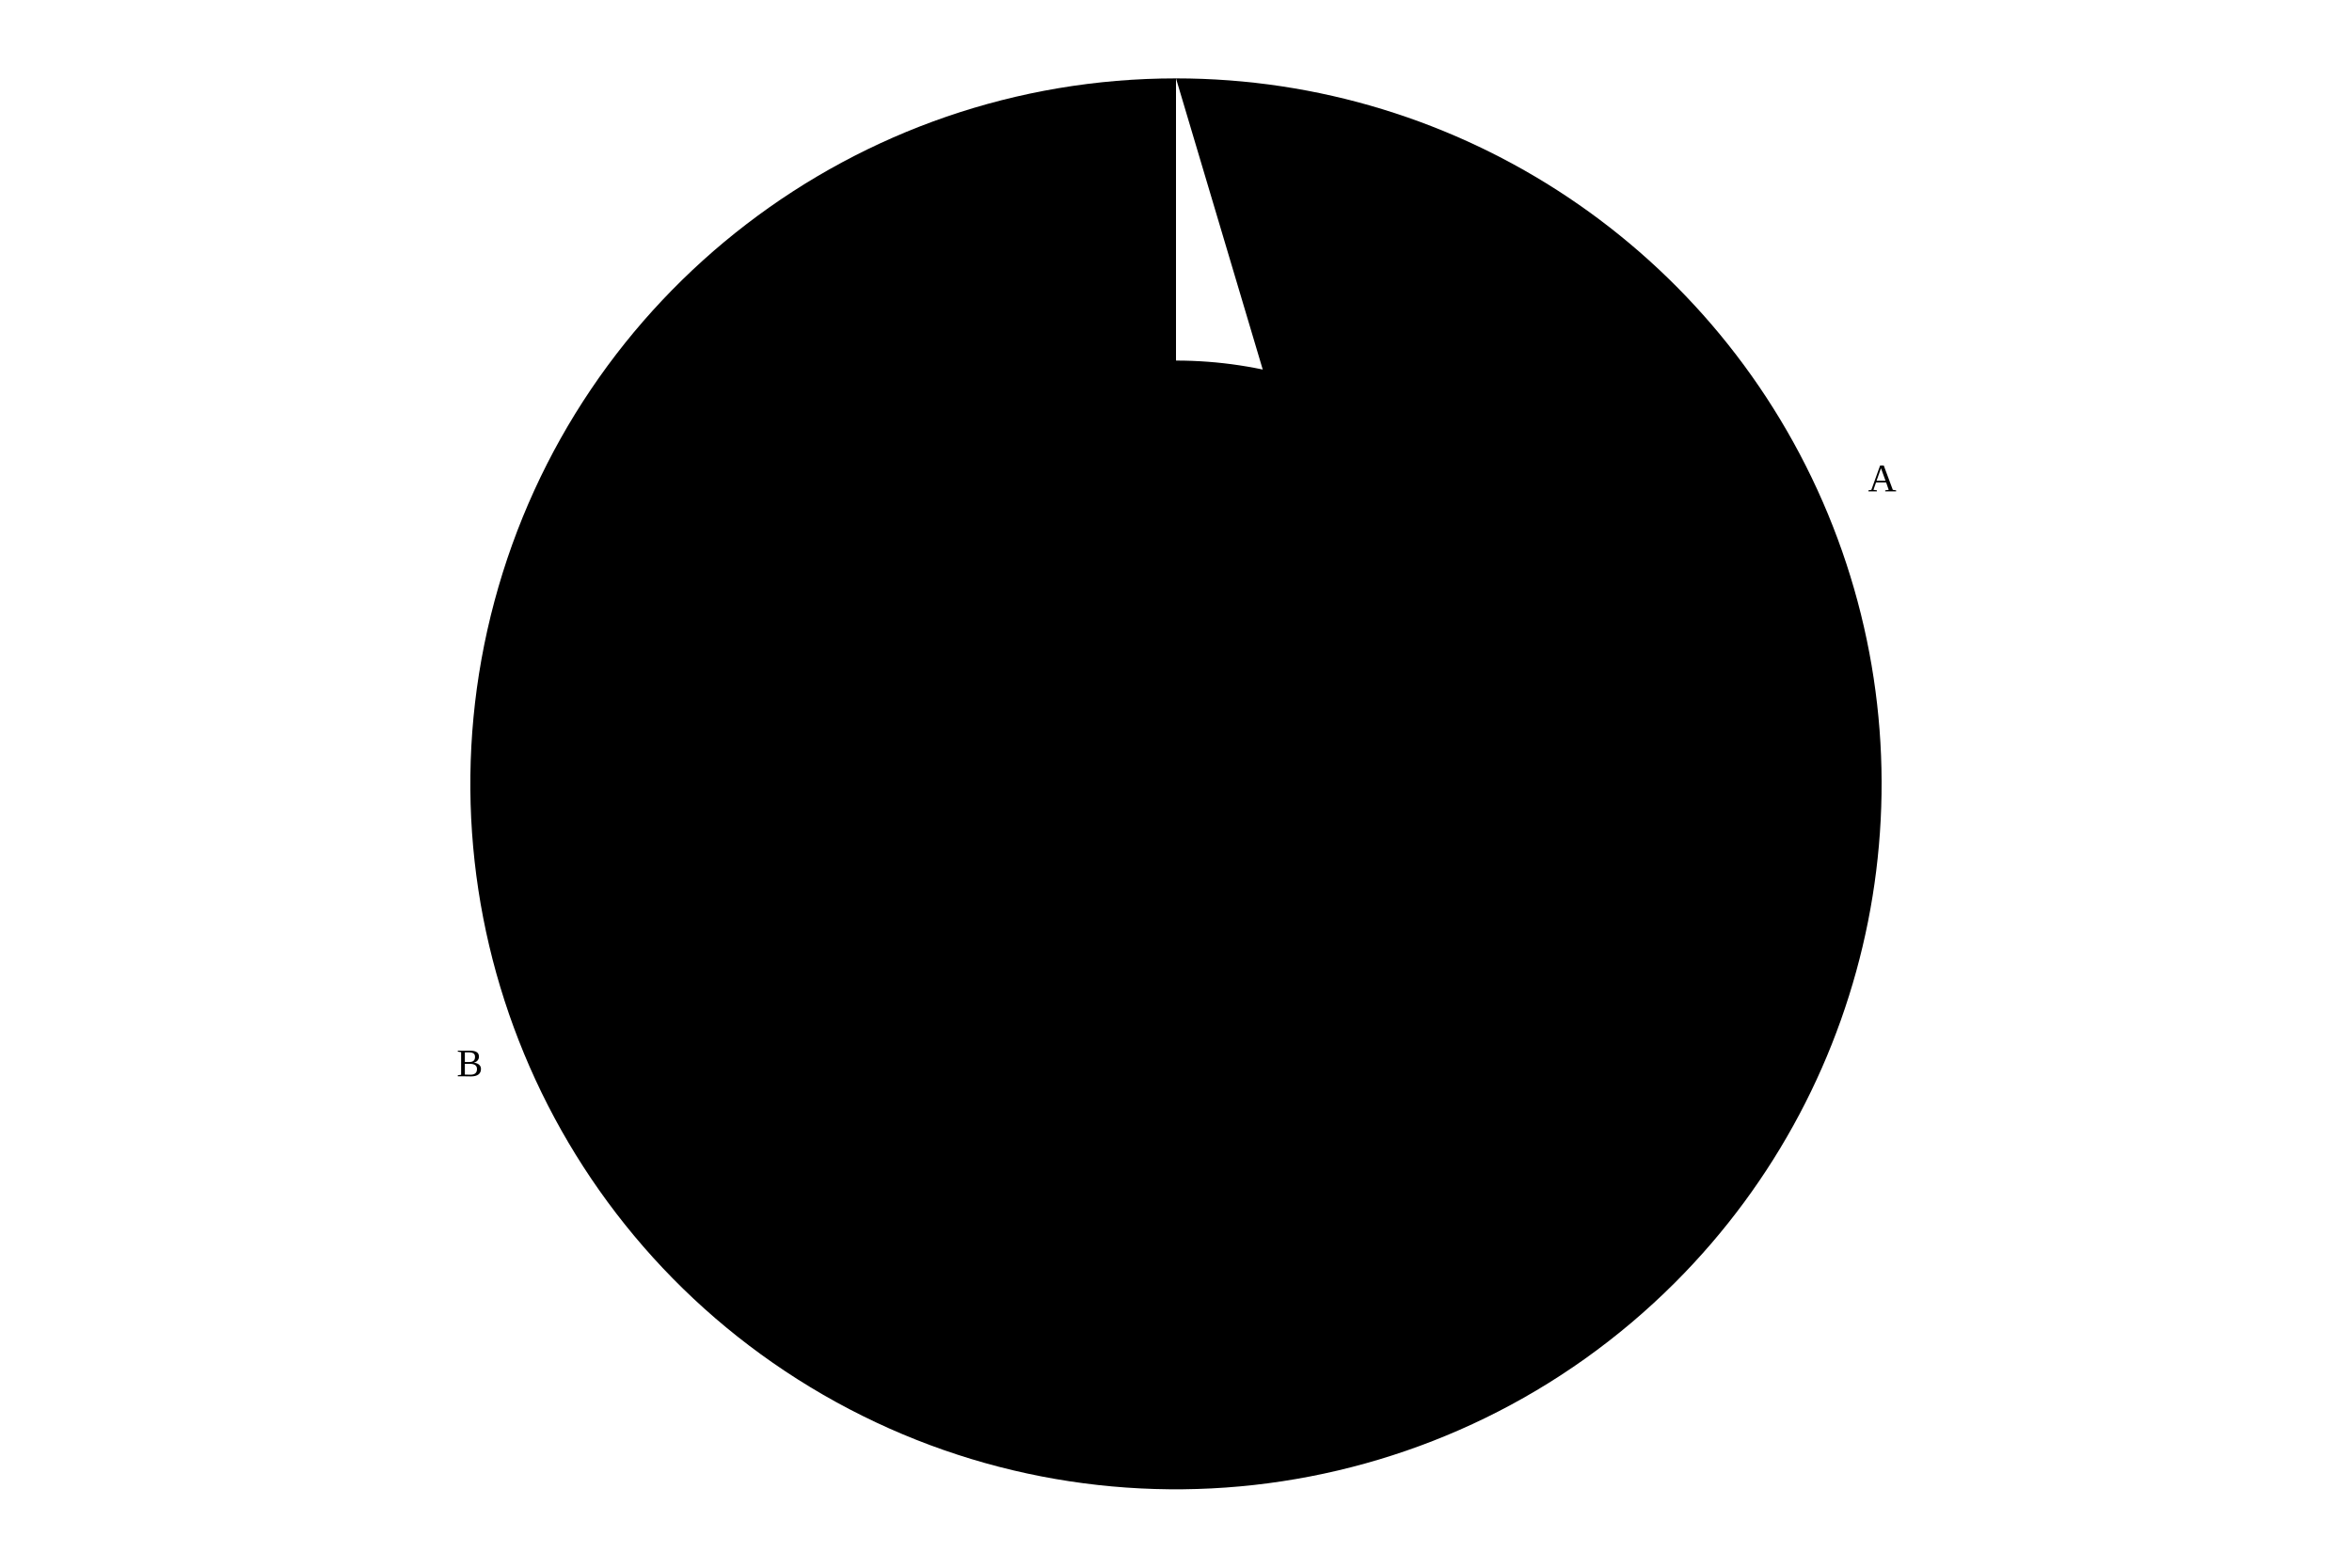
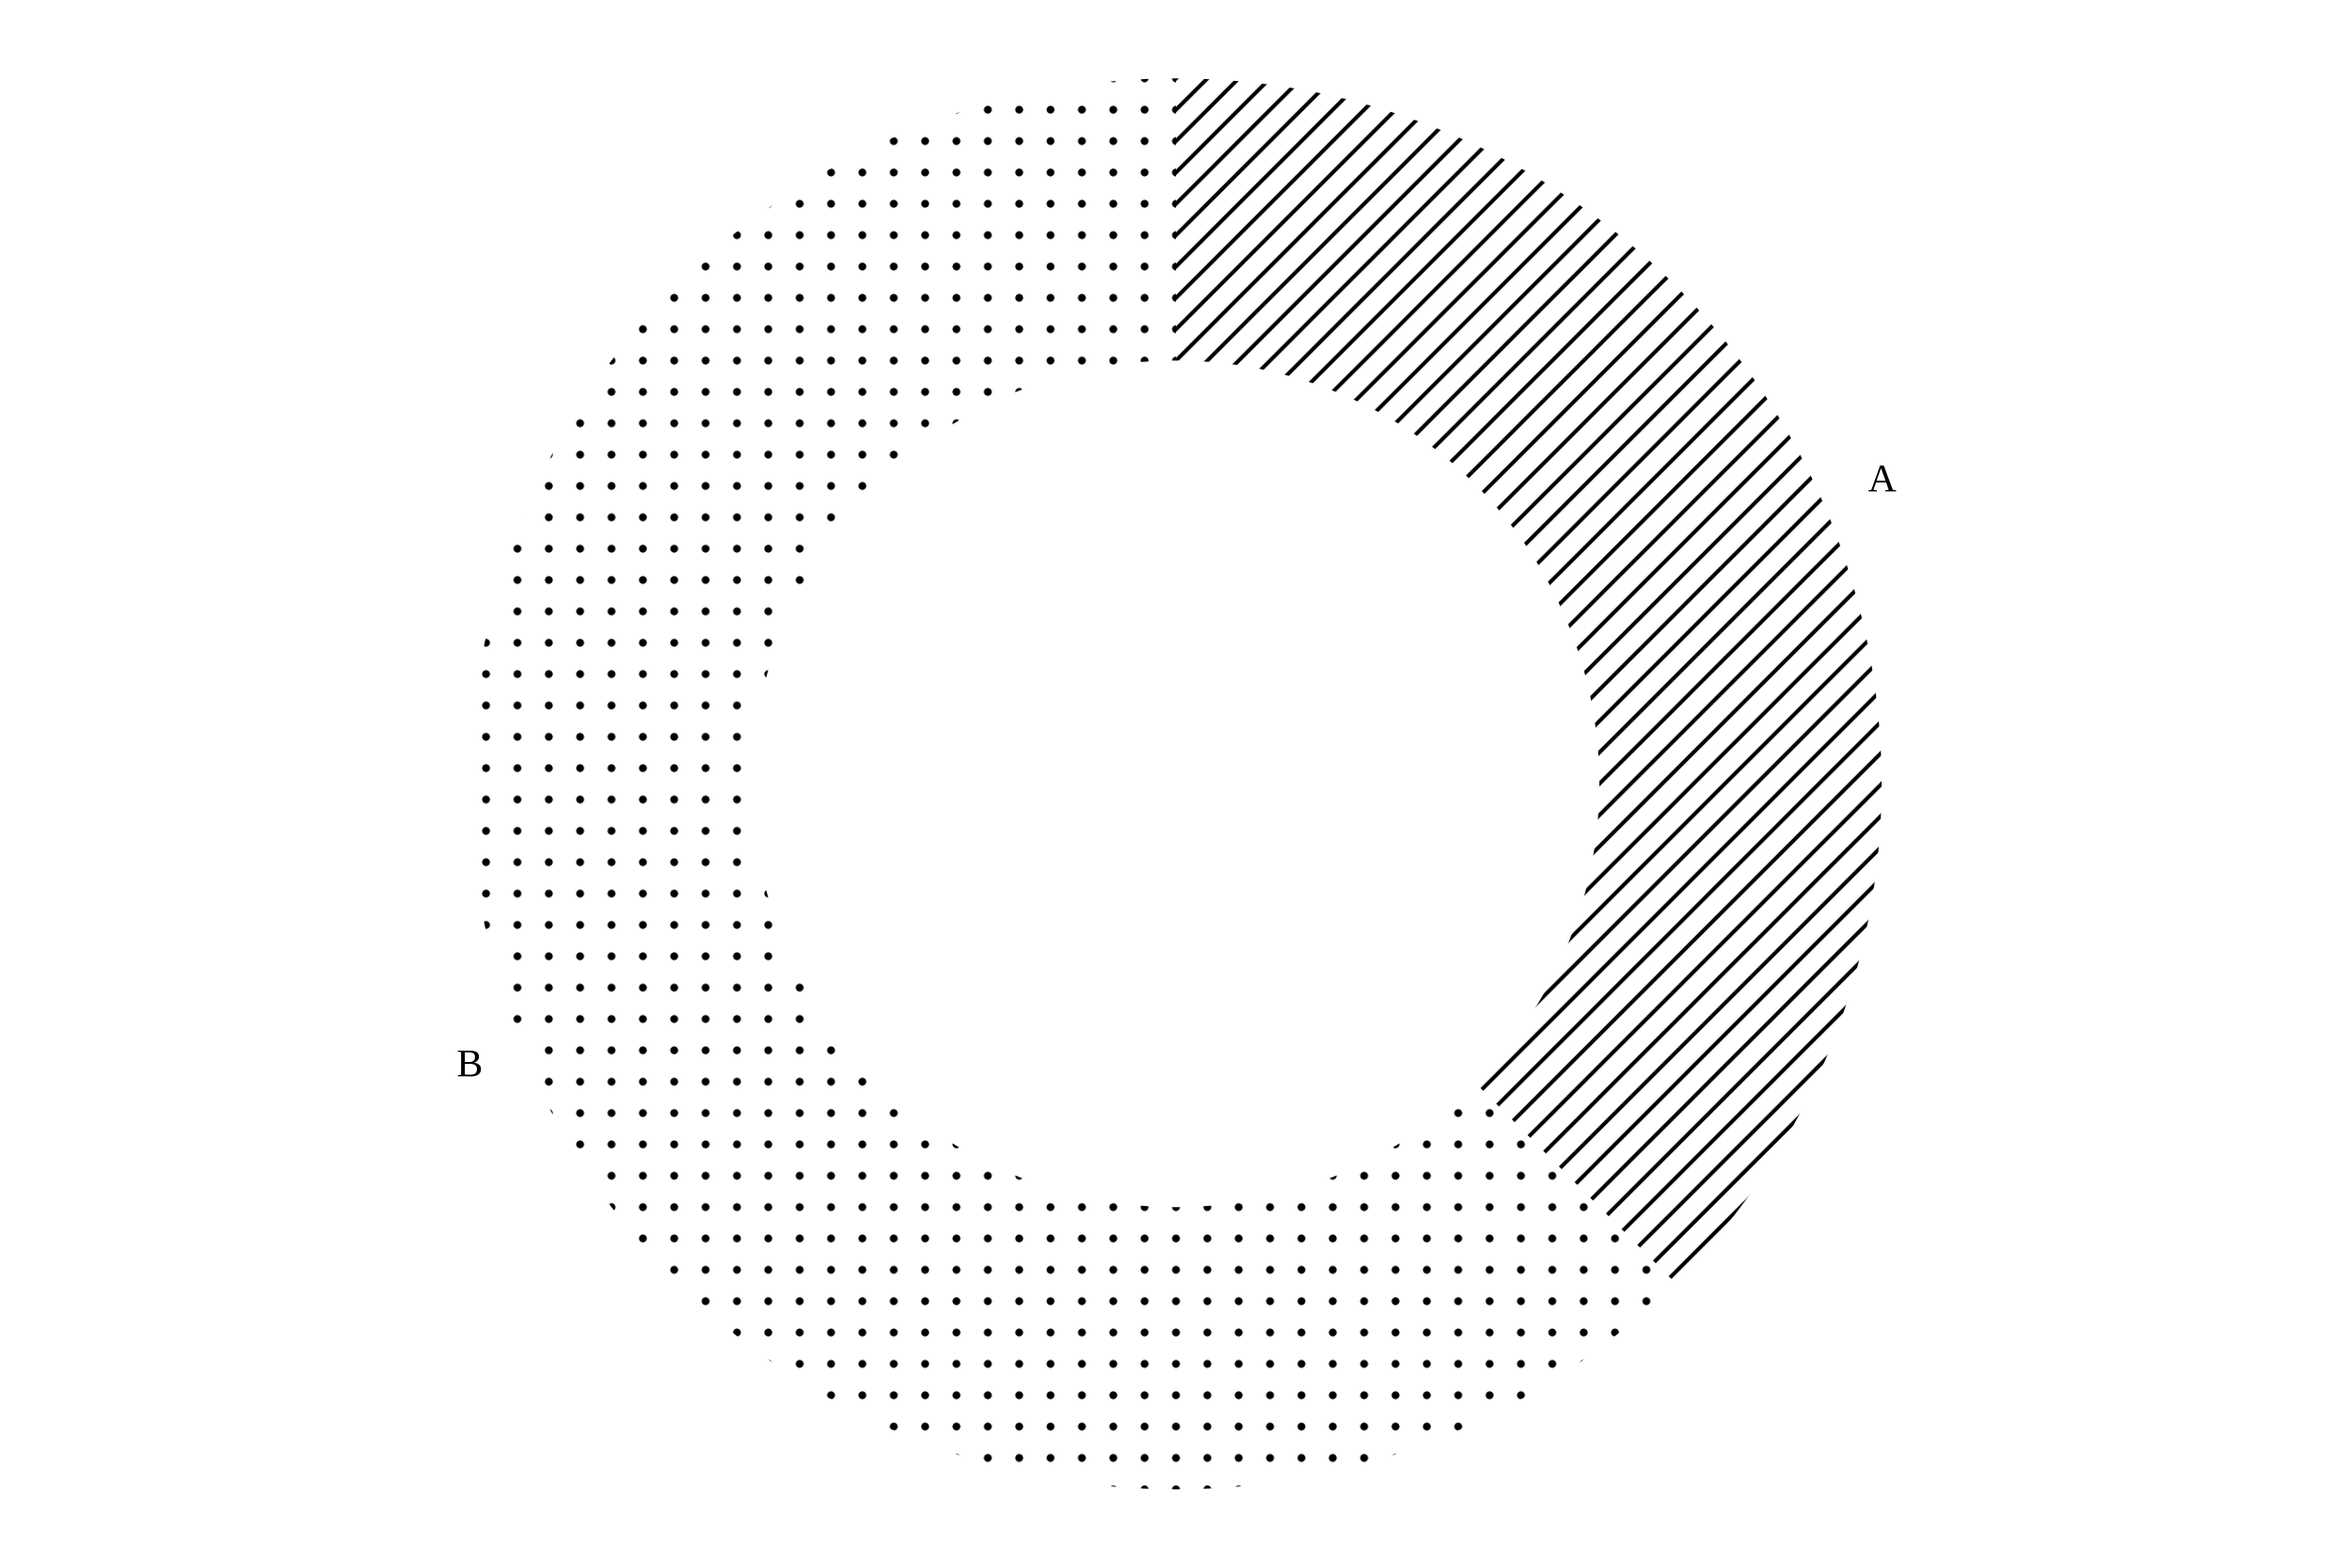
<svg xmlns="http://www.w3.org/2000/svg" width="600" height="400" viewBox="0 0 600 400">
  <defs>
    <pattern id="pattern-0" patternUnits="userSpaceOnUse" width="8" height="8">
      <rect width="8" height="8" fill="var(--pattern-fill, white)" />
      <path d="M-1,1 l2,-2 M0,8 l8,-8 M7,9 l2,-2" stroke="var(--pattern-stroke, black)" stroke-width="1" />
    </pattern>
    <pattern id="pattern-1" patternUnits="userSpaceOnUse" width="8" height="8">
      <rect width="8" height="8" fill="var(--pattern-fill, white)" />
      <circle cx="4" cy="4" r="1" fill="var(--pattern-stroke, black)" />
    </pattern>
    <pattern id="pattern-2" patternUnits="userSpaceOnUse" width="8" height="8">
      <rect width="8" height="8" fill="var(--pattern-fill, white)" />
      <line x1="0" y1="4" x2="8" y2="4" stroke="var(--pattern-stroke, black)" stroke-width="1" />
    </pattern>
    <pattern id="pattern-3" patternUnits="userSpaceOnUse" width="8" height="8">
      <rect width="8" height="8" fill="var(--pattern-fill, white)" />
      <line x1="4" y1="0" x2="4" y2="8" stroke="var(--pattern-stroke, black)" stroke-width="1" />
    </pattern>
  </defs>
-   <path d="M 427.279 327.279 A 180 180 0 0 0 300 20 L 376.368 276.368 M 300 92 A 108 108 0 0 0 376.368 276.368 Z" class="data-element data-index-0" data-label="A" data-value="30" data-percentage="37.5" />
+   <path d="M 427.279 327.279 A 180 180 0 0 0 300 20 L 300 92 A 108 108 0 0 1 376.368 276.368 Z" fill="url(#pattern-0)" class="data-element data-index-0" data-label="A" data-value="30" data-percentage="37.5" />
  <text x="480.157" y="125.377" font-size="10" text-anchor="middle" class="label">A</text>
-   <path d="M 300 20 A 180 180 0 1 0 427.279 327.279 L 300 92 M 376.368 276.368 A 108 108 0 0 0 300 92 Z" class="data-element data-index-1" data-label="B" data-value="50" data-percentage="62.5" />
+   <path d="M 300 20 A 180 180 0 1 0 427.279 327.279 L 376.368 276.368 A 108 108 0 1 1 300 92 Z" fill="url(#pattern-1)" class="data-element data-index-1" data-label="B" data-value="50" data-percentage="62.5" />
  <text x="119.843" y="274.623" font-size="10" text-anchor="middle" class="label">B</text>
</svg>
